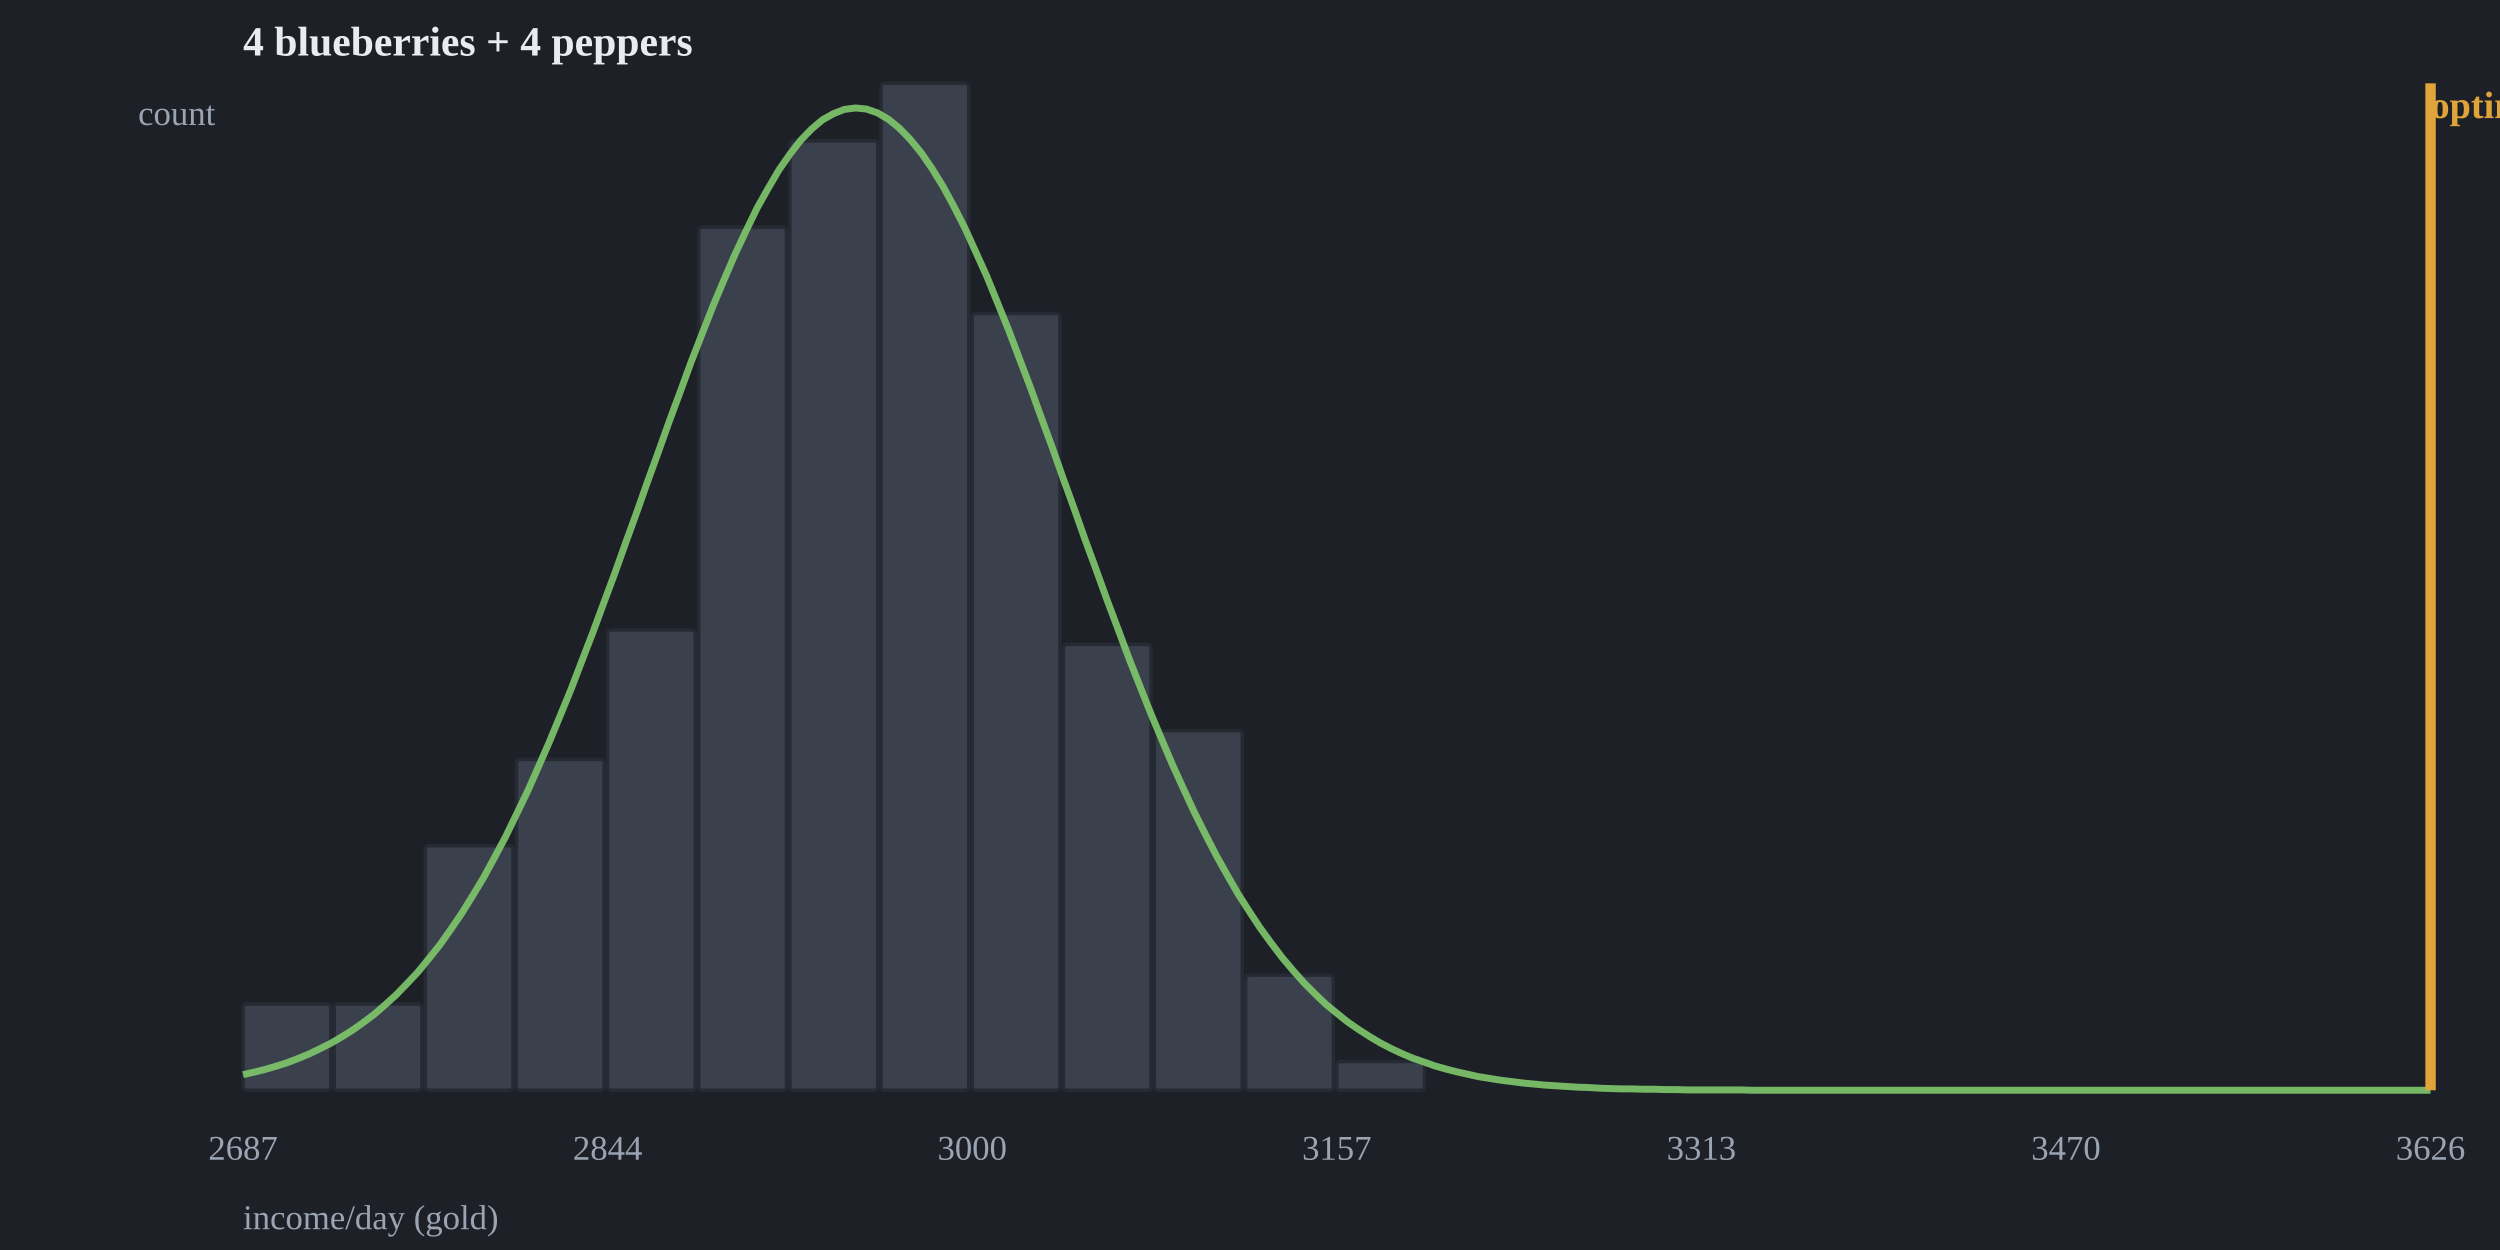
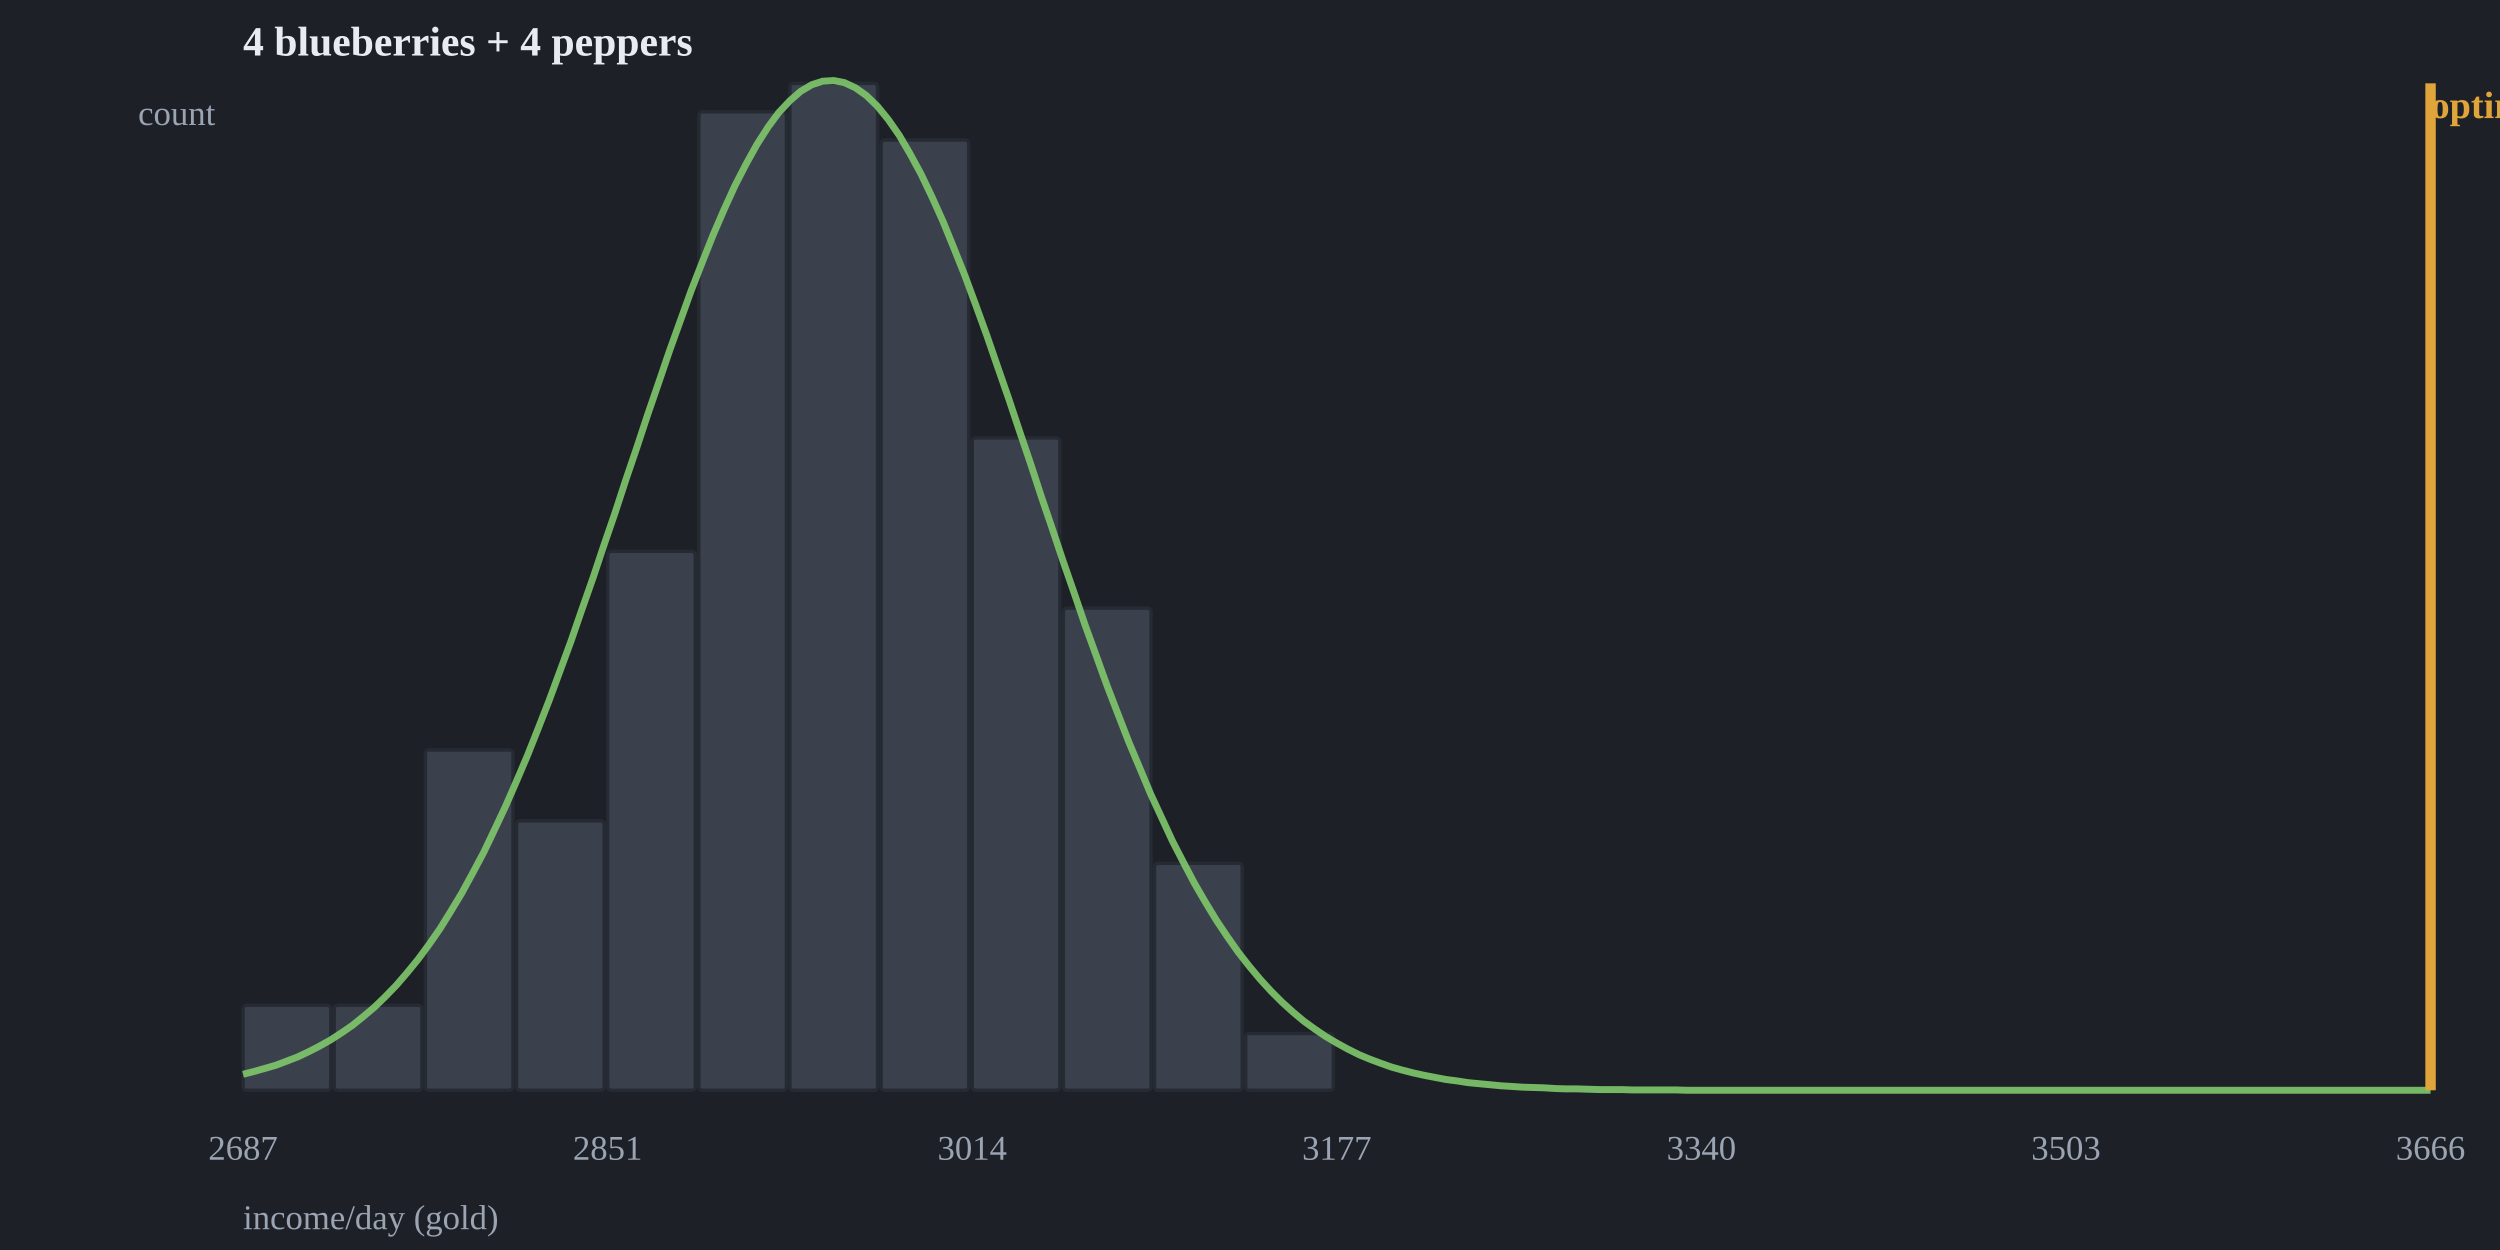
<svg xmlns="http://www.w3.org/2000/svg" viewBox="0 0 720 360" width="100%" role="img" aria-label="4 blueberries + 4 peppers">
  <rect width="720" height="360" fill="#1d2026" />
  <text x="70" y="16" font-size="12" font-weight="700" fill="#e8ecf2">4 blueberries + 4 peppers</text>
  <text x="62" y="36" font-size="10" fill="#9aa4b2" text-anchor="end">count</text>
-   <rect x="70" y="289.143" width="25.25" height="24.857" fill="#3a414d" stroke="#252a33" rx="1" />
-   <rect x="96.25" y="289.143" width="25.25" height="24.857" fill="#3a414d" stroke="#252a33" rx="1" />
-   <rect x="122.5" y="243.571" width="25.25" height="70.429" fill="#3a414d" stroke="#252a33" rx="1" />
-   <rect x="148.75" y="218.714" width="25.25" height="95.286" fill="#3a414d" stroke="#252a33" rx="1" />
-   <rect x="175" y="181.429" width="25.25" height="132.571" fill="#3a414d" stroke="#252a33" rx="1" />
-   <rect x="201.25" y="65.429" width="25.25" height="248.571" fill="#3a414d" stroke="#252a33" rx="1" />
-   <rect x="227.5" y="40.571" width="25.25" height="273.429" fill="#3a414d" stroke="#252a33" rx="1" />
-   <rect x="253.75" y="24" width="25.25" height="290" fill="#3a414d" stroke="#252a33" rx="1" />
-   <rect x="280" y="90.286" width="25.25" height="223.714" fill="#3a414d" stroke="#252a33" rx="1" />
-   <rect x="306.25" y="185.571" width="25.25" height="128.429" fill="#3a414d" stroke="#252a33" rx="1" />
-   <rect x="332.5" y="210.429" width="25.25" height="103.571" fill="#3a414d" stroke="#252a33" rx="1" />
-   <rect x="358.75" y="280.857" width="25.25" height="33.143" fill="#3a414d" stroke="#252a33" rx="1" />
-   <rect x="385" y="305.714" width="25.25" height="8.286" fill="#3a414d" stroke="#252a33" rx="1" />
+   <rect x="70" y="289.493" width="25.25" height="24.507" fill="#3a414d" stroke="#252a33" rx="1" />
+   <rect x="96.25" y="289.493" width="25.25" height="24.507" fill="#3a414d" stroke="#252a33" rx="1" />
+   <rect x="122.5" y="215.972" width="25.25" height="98.028" fill="#3a414d" stroke="#252a33" rx="1" />
+   <rect x="148.75" y="236.394" width="25.25" height="77.606" fill="#3a414d" stroke="#252a33" rx="1" />
+   <rect x="175" y="158.789" width="25.25" height="155.211" fill="#3a414d" stroke="#252a33" rx="1" />
+   <rect x="201.25" y="32.169" width="25.25" height="281.831" fill="#3a414d" stroke="#252a33" rx="1" />
+   <rect x="227.5" y="24" width="25.25" height="290" fill="#3a414d" stroke="#252a33" rx="1" />
+   <rect x="253.75" y="40.338" width="25.25" height="273.662" fill="#3a414d" stroke="#252a33" rx="1" />
+   <rect x="280" y="126.113" width="25.25" height="187.887" fill="#3a414d" stroke="#252a33" rx="1" />
+   <rect x="306.25" y="175.127" width="25.25" height="138.873" fill="#3a414d" stroke="#252a33" rx="1" />
+   <rect x="332.5" y="248.648" width="25.25" height="65.352" fill="#3a414d" stroke="#252a33" rx="1" />
+   <rect x="358.75" y="297.662" width="25.25" height="16.338" fill="#3a414d" stroke="#252a33" rx="1" />
+   <rect x="385" y="314" width="25.25" height="0" fill="#3a414d" stroke="#252a33" rx="1" />
  <rect x="411.25" y="314" width="25.25" height="0" fill="#3a414d" stroke="#252a33" rx="1" />
  <rect x="437.5" y="314" width="25.25" height="0" fill="#3a414d" stroke="#252a33" rx="1" />
  <rect x="463.75" y="314" width="25.25" height="0" fill="#3a414d" stroke="#252a33" rx="1" />
  <rect x="490" y="314" width="25.25" height="0" fill="#3a414d" stroke="#252a33" rx="1" />
  <rect x="516.25" y="314" width="25.25" height="0" fill="#3a414d" stroke="#252a33" rx="1" />
  <rect x="542.5" y="314" width="25.25" height="0" fill="#3a414d" stroke="#252a33" rx="1" />
  <rect x="568.75" y="314" width="25.25" height="0" fill="#3a414d" stroke="#252a33" rx="1" />
  <rect x="595" y="314" width="25.25" height="0" fill="#3a414d" stroke="#252a33" rx="1" />
  <rect x="621.25" y="314" width="25.25" height="0" fill="#3a414d" stroke="#252a33" rx="1" />
  <rect x="647.5" y="314" width="25.25" height="0" fill="#3a414d" stroke="#252a33" rx="1" />
  <rect x="673.75" y="314" width="25.25" height="0" fill="#3a414d" stroke="#252a33" rx="1" />
-   <path d="M70.0 309.5L73.1 308.8L76.3 308.0L79.4 307.1L82.6 306.1L85.7 304.9L88.9 303.6L92.0 302.1L95.2 300.5L98.3 298.7L101.5 296.7L104.6 294.5L107.8 292.1L110.9 289.4L114.1 286.5L117.2 283.3L120.4 279.9L123.5 276.1L126.7 272.1L129.8 267.7L133.0 263.0L136.1 258.0L139.3 252.7L142.4 247.0L145.6 241.0L148.7 234.6L151.9 228.0L155.0 221.0L158.2 213.7L161.3 206.2L164.5 198.4L167.6 190.3L170.8 182.0L173.9 173.6L177.1 165.0L180.2 156.3L183.4 147.5L186.5 138.7L189.7 129.9L192.8 121.2L196.0 112.6L199.1 104.1L202.3 95.9L205.4 88.0L208.6 80.4L211.7 73.2L214.9 66.4L218.0 60.0L221.2 54.3L224.3 49.0L227.5 44.4L230.6 40.4L233.8 37.1L236.9 34.5L240.1 32.7L243.2 31.5L246.4 31.1L249.5 31.4L252.7 32.5L255.8 34.3L259.0 36.9L262.1 40.1L265.3 44.0L268.4 48.5L271.6 53.7L274.7 59.4L277.9 65.7L281.0 72.5L284.2 79.6L287.3 87.2L290.5 95.1L293.6 103.3L296.8 111.7L299.9 120.3L303.1 129.0L306.2 137.8L309.4 146.6L312.5 155.4L315.7 164.1L318.8 172.7L322.0 181.2L325.1 189.5L328.3 197.6L331.4 205.4L334.6 213.0L337.7 220.3L340.9 227.3L344.0 234.0L347.2 240.4L350.3 246.4L353.5 252.1L356.6 257.5L359.8 262.5L362.9 267.2L366.1 271.6L369.2 275.7L372.4 279.5L375.5 283.0L378.7 286.2L381.8 289.2L385.0 291.8L388.1 294.3L391.3 296.5L394.4 298.5L397.6 300.4L400.7 302.0L403.9 303.5L407.0 304.8L410.2 305.9L413.3 307.0L416.5 307.9L419.6 308.7L422.8 309.4L425.9 310.1L429.1 310.6L432.2 311.1L435.4 311.5L438.5 311.9L441.7 312.2L444.8 312.5L448.0 312.7L451.1 312.9L454.3 313.1L457.4 313.2L460.6 313.4L463.7 313.5L466.9 313.6L470.0 313.6L473.2 313.7L476.3 313.7L479.5 313.8L482.6 313.8L485.8 313.9L488.9 313.9L492.1 313.9L495.2 313.9L498.4 313.9L501.5 313.9L504.7 314.0L507.8 314.0L511.0 314.0L514.1 314.0L517.3 314.0L520.4 314.0L523.6 314.0L526.7 314.0L529.9 314.0L533.0 314.0L536.2 314.0L539.3 314.0L542.5 314.0L545.6 314.0L548.8 314.0L551.9 314.0L555.1 314.0L558.2 314.0L561.4 314.0L564.5 314.0L567.7 314.0L570.8 314.0L574.0 314.0L577.1 314.0L580.3 314.0L583.4 314.0L586.6 314.0L589.7 314.0L592.9 314.0L596.0 314.0L599.2 314.0L602.3 314.0L605.5 314.0L608.6 314.0L611.8 314.0L614.9 314.0L618.1 314.0L621.2 314.0L624.4 314.0L627.5 314.0L630.7 314.0L633.8 314.0L637.0 314.0L640.1 314.0L643.3 314.0L646.4 314.0L649.6 314.0L652.7 314.0L655.9 314.0L659.0 314.0L662.2 314.0L665.3 314.0L668.5 314.0L671.6 314.0L674.8 314.0L677.9 314.0L681.1 314.0L684.2 314.0L687.4 314.0L690.5 314.0L693.7 314.0L696.8 314.0L700.0 314.0" fill="none" stroke="#7ec86a" stroke-width="2" opacity="0.9" />
+   <path d="M70.0 309.4L73.1 308.6L76.3 307.7L79.4 306.8L82.6 305.6L85.7 304.4L88.9 302.9L92.0 301.3L95.2 299.5L98.3 297.5L101.5 295.3L104.6 292.8L107.8 290.1L110.9 287.1L114.1 283.8L117.2 280.2L120.4 276.3L123.5 272.1L126.7 267.5L129.8 262.5L133.0 257.2L136.1 251.5L139.3 245.5L142.4 239.0L145.6 232.2L148.7 225.1L151.9 217.6L155.0 209.8L158.2 201.6L161.3 193.2L164.5 184.5L167.6 175.5L170.8 166.4L173.9 157.1L177.1 147.8L180.2 138.3L183.4 128.9L186.5 119.5L189.7 110.2L192.8 101.1L196.0 92.2L199.1 83.6L202.3 75.4L205.4 67.6L208.6 60.2L211.7 53.4L214.9 47.2L218.0 41.6L221.2 36.6L224.3 32.4L227.5 29.0L230.6 26.3L233.8 24.4L236.9 23.4L240.1 23.2L243.2 23.8L246.4 25.3L249.5 27.5L252.7 30.6L255.8 34.4L259.0 39.0L262.1 44.3L265.3 50.2L268.4 56.7L271.6 63.8L274.7 71.4L277.9 79.4L281.0 87.8L284.2 96.6L287.3 105.6L290.5 114.8L293.6 124.1L296.8 133.5L299.9 143.0L303.1 152.4L306.2 161.7L309.4 170.9L312.5 180.0L315.7 188.8L318.8 197.4L322.0 205.7L325.1 213.7L328.3 221.3L331.4 228.7L334.6 235.6L337.7 242.3L340.9 248.5L344.0 254.4L347.2 259.9L350.3 265.0L353.5 269.8L356.6 274.2L359.8 278.3L362.9 282.0L366.1 285.5L369.2 288.6L372.4 291.5L375.5 294.1L378.7 296.4L381.8 298.5L385.0 300.4L388.1 302.1L391.3 303.7L394.4 305.0L397.6 306.2L400.7 307.3L403.9 308.2L407.0 309.0L410.2 309.7L413.3 310.3L416.5 310.9L419.6 311.3L422.8 311.8L425.9 312.1L429.1 312.4L432.2 312.7L435.4 312.9L438.5 313.1L441.7 313.2L444.8 313.3L448.0 313.5L451.1 313.6L454.3 313.6L457.4 313.7L460.6 313.8L463.7 313.8L466.9 313.8L470.0 313.9L473.2 313.9L476.3 313.9L479.5 313.9L482.6 313.9L485.8 314.0L488.9 314.0L492.1 314.0L495.2 314.0L498.4 314.0L501.5 314.0L504.7 314.0L507.8 314.0L511.0 314.0L514.1 314.0L517.3 314.0L520.4 314.0L523.6 314.0L526.7 314.0L529.9 314.0L533.0 314.0L536.2 314.0L539.3 314.0L542.5 314.0L545.6 314.0L548.8 314.0L551.9 314.0L555.1 314.0L558.2 314.0L561.4 314.0L564.5 314.0L567.7 314.0L570.8 314.0L574.0 314.0L577.1 314.0L580.3 314.0L583.4 314.0L586.6 314.0L589.7 314.0L592.9 314.0L596.0 314.0L599.2 314.0L602.3 314.0L605.5 314.0L608.6 314.0L611.8 314.0L614.9 314.0L618.1 314.0L621.2 314.0L624.4 314.0L627.5 314.0L630.7 314.0L633.8 314.0L637.0 314.0L640.1 314.0L643.3 314.0L646.4 314.0L649.6 314.0L652.7 314.0L655.9 314.0L659.0 314.0L662.2 314.0L665.3 314.0L668.5 314.0L671.6 314.0L674.8 314.0L677.9 314.0L681.1 314.0L684.2 314.0L687.4 314.0L690.5 314.0L693.7 314.0L696.8 314.0L700.0 314.0" fill="none" stroke="#7ec86a" stroke-width="2" opacity="0.9" />
  <line x1="700" y1="24" x2="700" y2="314" stroke="#e0a53a" stroke-width="3" />
-   <text x="700" y="34" font-size="11" fill="#e0a53a" font-weight="700">optimizer 3626</text>
+   <text x="700" y="34" font-size="11" fill="#e0a53a" font-weight="700">optimizer 3666</text>
  <text x="70" y="334" text-anchor="middle" font-size="10" fill="#9aa4b2">2687</text>
-   <text x="175" y="334" text-anchor="middle" font-size="10" fill="#9aa4b2">2844</text>
-   <text x="280" y="334" text-anchor="middle" font-size="10" fill="#9aa4b2">3000</text>
-   <text x="385" y="334" text-anchor="middle" font-size="10" fill="#9aa4b2">3157</text>
-   <text x="490" y="334" text-anchor="middle" font-size="10" fill="#9aa4b2">3313</text>
-   <text x="595" y="334" text-anchor="middle" font-size="10" fill="#9aa4b2">3470</text>
-   <text x="700" y="334" text-anchor="middle" font-size="10" fill="#9aa4b2">3626</text>
+   <text x="175" y="334" text-anchor="middle" font-size="10" fill="#9aa4b2">2851</text>
+   <text x="280" y="334" text-anchor="middle" font-size="10" fill="#9aa4b2">3014</text>
+   <text x="385" y="334" text-anchor="middle" font-size="10" fill="#9aa4b2">3177</text>
+   <text x="490" y="334" text-anchor="middle" font-size="10" fill="#9aa4b2">3340</text>
+   <text x="595" y="334" text-anchor="middle" font-size="10" fill="#9aa4b2">3503</text>
+   <text x="700" y="334" text-anchor="middle" font-size="10" fill="#9aa4b2">3666</text>
  <text x="70" y="354" font-size="10" fill="#9aa4b2">income/day (gold)</text>
</svg>
